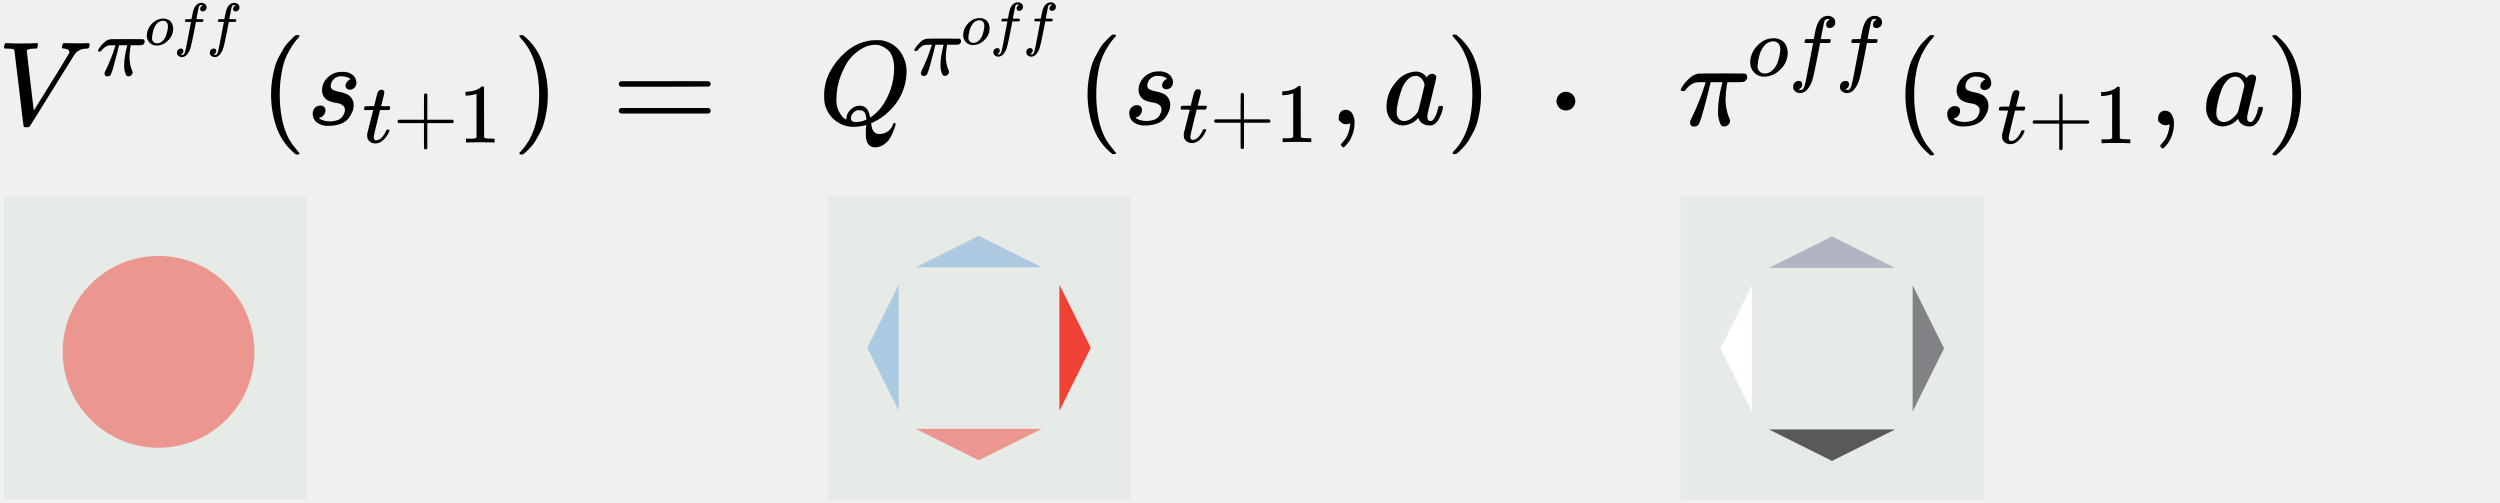
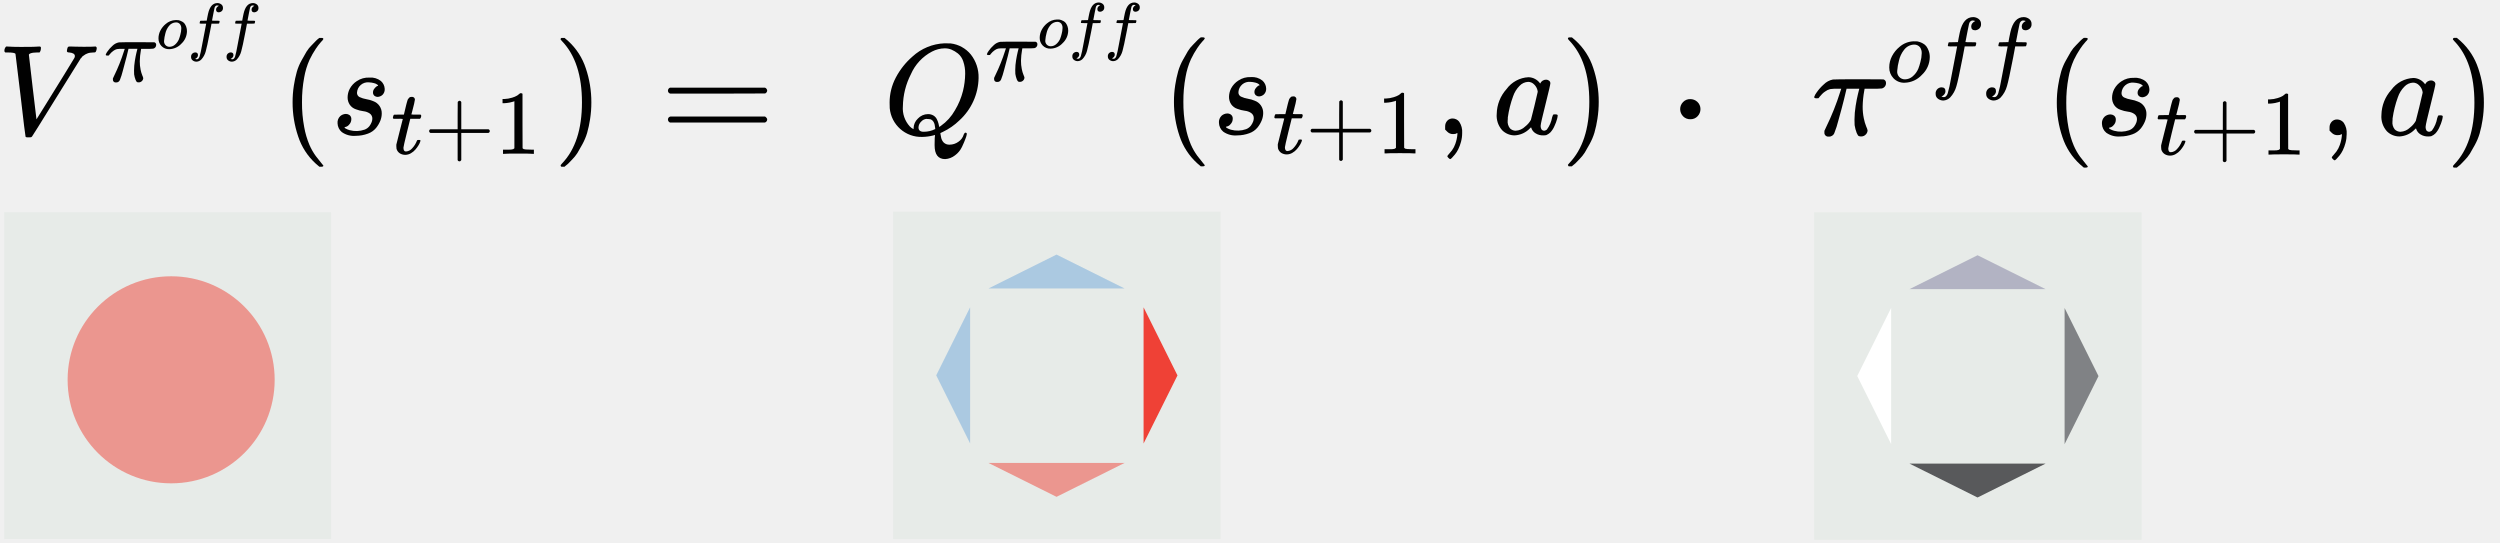
- <svg xmlns="http://www.w3.org/2000/svg" id="Layer_1" data-name="Layer 1" viewBox="0 0 610.479 122.646">
+ <svg xmlns="http://www.w3.org/2000/svg" id="Layer_1" data-name="Layer 1" viewBox="0 0 565.548 122.646">
  <defs>
    <style>
      .cls-1 {
        fill: #e7ebe8;
      }

      .cls-2 {
        fill: #70a8da;
      }

      .cls-2, .cls-3 {
        opacity: 0.5;
      }

      .cls-3, .cls-4 {
        fill: #ef4136;
      }

      .cls-5 {
        fill: #fff;
      }

      .cls-6 {
        fill: #58595b;
      }

      .cls-7 {
        fill: #808285;
      }

      .cls-8 {
        fill: #b2b3c3;
      }

      .cls-9 {
        fill: #010101;
      }
    </style>
  </defs>
  <rect class="cls-1" x="202.039" y="47.871" width="74.081" height="74.081" />
  <polygon class="cls-2" points="211.789 84.91 219.46 100.311 219.46 69.509 211.789 84.91" />
  <polygon class="cls-3" points="239.005 112.393 254.405 104.723 223.604 104.723 239.005 112.393" />
  <polygon class="cls-4" points="266.369 84.927 258.699 69.526 258.699 100.328 266.369 84.927" />
  <polygon class="cls-2" points="239.005 57.588 223.604 65.259 254.405 65.259 239.005 57.588" />
  <rect class="cls-1" x="0.962" y="47.996" width="73.945" height="73.945" />
  <circle class="cls-3" cx="38.716" cy="85.92" r="23.421" />
  <rect class="cls-1" x="410.392" y="48.023" width="74.081" height="74.081" />
  <polygon class="cls-5" points="420.142 85.062 427.813 100.463 427.813 69.661 420.142 85.062" />
  <polygon class="cls-6" points="447.358 112.545 462.759 104.875 431.957 104.875 447.358 112.545" />
  <polygon class="cls-7" points="474.722 85.079 467.052 69.678 467.052 100.48 474.722 85.079" />
  <polygon class="cls-8" points="447.358 57.74 431.957 65.411 462.759 65.411 447.358 57.74" />
  <path id="MJMAIN-22C5" class="cls-9" d="M380.084,24.697a2.249,2.249,0,0,1,.645-1.595,2.149,2.149,0,0,1,1.633-.683,2.325,2.325,0,0,1,1.595.607,2.191,2.191,0,0,1,.721,1.633,2.295,2.295,0,0,1-.645,1.633,2.149,2.149,0,0,1-1.633.683,2.213,2.213,0,0,1-1.633-.645A2.348,2.348,0,0,1,380.084,24.697Z" />
  <g>
    <path id="MJMATHI-51" class="cls-9" d="M211.427,32.666q0-.963.029-1.459a2.883,2.883,0,0,1,.058-.554v-.117l-.438.117a10.612,10.612,0,0,1-2.45.321,7.159,7.159,0,0,1-7.351-6.505q-.029-.233-.029-1.254a12.068,12.068,0,0,1,1.4-5.659,16.339,16.339,0,0,1,3.763-4.755,11.378,11.378,0,0,1,7.264-3.005q1.109,0,1.4.029a6.945,6.945,0,0,1,4.551,2.509,8.225,8.225,0,0,1,1.75,5.309,13.273,13.273,0,0,1-4.317,9.568,13.991,13.991,0,0,1-3.822,2.655l-.496.233v.146q0,.029.146.788a2.296,2.296,0,0,0,.613,1.225,1.816,1.816,0,0,0,1.342.467,3.399,3.399,0,0,0,1.955-.642,2.968,2.968,0,0,0,1.225-1.663q.175-.408.379-.408a.3.3,0,0,1,.321.263,4.363,4.363,0,0,1-.292,1.05q-.292.817-.817,1.925a5.064,5.064,0,0,1-1.575,1.896,3.981,3.981,0,0,1-2.217.846q-2.392,0-2.392-3.121Zm6.914-15.986a8.143,8.143,0,0,0-.438-2.8,3.835,3.835,0,0,0-1.196-1.779,6.577,6.577,0,0,0-1.459-.875,3.982,3.982,0,0,0-1.546-.292,6.364,6.364,0,0,0-2.859.729,10.503,10.503,0,0,0-4.784,5.134,16.427,16.427,0,0,0-1.809,7.235,6.025,6.025,0,0,0,1.575,4.58,2.74,2.74,0,0,0,.846.613v-.233a3.051,3.051,0,0,1,.963-2.159,3.171,3.171,0,0,1,2.275-1.021,2.359,2.359,0,0,1,1.254.321,2.017,2.017,0,0,1,.788.875,4.804,4.804,0,0,1,.35.933q.088.379.175.788l.379-.263a10.804,10.804,0,0,0,3.18-3.53,15.926,15.926,0,0,0,1.809-4.347A17.076,17.076,0,0,0,218.341,16.68Zm-9.393,13.127a5.79,5.79,0,0,0,2.625-.613l-.029-.292q-.117-1.604-1.079-1.925a3.571,3.571,0,0,0-.554-.058h-.175a.169.169,0,0,1-.117-.029,1.777,1.777,0,0,0-1.196.583,1.912,1.912,0,0,0-.642,1.342Q207.781,29.807,208.948,29.807Z" />
    <g>
      <path id="MJMATHI-3C0" class="cls-9" d="M225.585,18.54a.611.611,0,0,1-.701-.681v-.227l.268-.577a39.965,39.965,0,0,0,2.248-5.63l.165-.495h-.66a6.876,6.876,0,0,0-1.114.062,2.231,2.231,0,0,0-.804.392,2.693,2.693,0,0,0-.454.371,5.314,5.314,0,0,0-.392.433,2.54,2.54,0,0,0-.186.247,1.176,1.176,0,0,1-.309.021q-.392,0-.392-.206a2.49,2.49,0,0,1,.392-.722,7.014,7.014,0,0,1,1.134-1.279,2.804,2.804,0,0,1,1.464-.784q.144-.041,4.641-.041,3.3,0,3.382.021a.563.563,0,0,1,.412.577.861.861,0,0,1-.66.866,11.185,11.185,0,0,1-1.423.041h-1.32l-.062.351a15.48,15.48,0,0,0-.247,2.454,8.987,8.987,0,0,0,.186,1.918,7.452,7.452,0,0,0,.392,1.32,2.405,2.405,0,0,1,.206.577.956.956,0,0,1-.289.66.97.97,0,0,1-.742.309.95.95,0,0,1-.371-.062q-.144-.062-.33-.495a5.958,5.958,0,0,1-.33-1.237q-.021-.186-.021-.907a13.687,13.687,0,0,1,.186-2.166q.186-1.155.371-1.897l.206-.825h-2.021l-.021.082q0,.062-.392,1.629t-.887,3.321a15.368,15.368,0,0,1-.639,2.001A.867.867,0,0,1,225.585,18.54Z" />
      <g>
        <path id="MJMATHI-6F" class="cls-9" d="M237.638,11.006a2.308,2.308,0,0,1-1.765-.715,2.425,2.425,0,0,1-.671-1.721,3.851,3.851,0,0,1,.438-1.794,4.7,4.7,0,0,1,1.196-1.473,3.591,3.591,0,0,1,2.261-.89q.467,0,.583.015.19.044.379.102a2.995,2.995,0,0,1,.511.233,1.663,1.663,0,0,1,.525.438,2.844,2.844,0,0,1,.379.715,2.811,2.811,0,0,1,.175,1.021,3.892,3.892,0,0,1-1.254,2.815A3.833,3.833,0,0,1,237.638,11.006Zm-1.167-1.911a1.212,1.212,0,0,0,1.24,1.371,1.878,1.878,0,0,0,1.211-.467,3.254,3.254,0,0,0,.904-1.225A8.886,8.886,0,0,0,240.162,7.695a5.364,5.364,0,0,0,.204-1.342,1.561,1.561,0,0,0-.263-.977,1.135,1.135,0,0,0-.933-.438,2.062,2.062,0,0,0-1.619.846,4.161,4.161,0,0,0-.802,1.707A8.321,8.321,0,0,0,236.472,9.095Z" />
        <path id="MJMATHI-66" class="cls-9" d="M243.502,13.208a.224.224,0,0,1,.088.029.537.537,0,0,0,.16.044,1.266,1.266,0,0,0,.175.015.459.459,0,0,0,.35-.19,1.206,1.206,0,0,0,.233-.423,20.639,20.639,0,0,0,.496-2.232q.35-1.838.671-3.501t.321-1.677V5.23h-.686a3.936,3.936,0,0,1-.729-.029.171.171,0,0,1-.058-.146l.102-.408a.114.114,0,0,1,.117-.073q.088,0,.686-.015a6.315,6.315,0,0,0,.7-.015q0-.029.131-.729t.175-.846q.54-2.407,2.13-2.407a1.473,1.473,0,0,1,.89.321.956.956,0,0,1,.35.773.893.893,0,0,1-.306.758,1.098,1.098,0,0,1-.613.248q-.642,0-.642-.613a.756.756,0,0,1,.16-.481,1.136,1.136,0,0,1,.35-.306l.131-.073a1.25,1.25,0,0,0-.438-.088.495.495,0,0,0-.335.146.755.755,0,0,0-.219.408q-.102.423-.233,1.138t-.233,1.211q-.102.496-.102.525a4.163,4.163,0,0,0,.802.029q.656,0,.758.015a.24.24,0,0,1,.16.088.683.683,0,0,1-.029.248.927.927,0,0,1-.073.233.125.125,0,0,1-.131.073q-.102,0-.788.015h-.817l-.335,1.779q-.7,3.617-.977,4.522a4.303,4.303,0,0,1-1.021,1.838,1.644,1.644,0,0,1-1.065.467,1.4,1.4,0,0,1-.846-.277.917.917,0,0,1-.379-.788.954.954,0,0,1,.306-.788.974.974,0,0,1,.613-.248q.642,0,.642.613a.756.756,0,0,1-.16.481,1.136,1.136,0,0,1-.35.306Z" />
        <path id="MJMATHI-66-2" data-name="MJMATHI-66" class="cls-9" d="M251.539,13.208a.224.224,0,0,1,.088.029.537.537,0,0,0,.16.044,1.266,1.266,0,0,0,.175.015.459.459,0,0,0,.35-.19,1.206,1.206,0,0,0,.233-.423,20.636,20.636,0,0,0,.496-2.232q.35-1.838.671-3.501t.321-1.677V5.23h-.686a3.936,3.936,0,0,1-.729-.029.171.171,0,0,1-.058-.146l.102-.408a.114.114,0,0,1,.117-.073q.088,0,.686-.015a6.315,6.315,0,0,0,.7-.015q0-.029.131-.729t.175-.846Q255.01.562,256.6.562a1.473,1.473,0,0,1,.89.321.956.956,0,0,1,.35.773.893.893,0,0,1-.306.758,1.098,1.098,0,0,1-.613.248q-.642,0-.642-.613a.756.756,0,0,1,.16-.481,1.136,1.136,0,0,1,.35-.306l.131-.073a1.25,1.25,0,0,0-.438-.088.495.495,0,0,0-.335.146.755.755,0,0,0-.219.408q-.102.423-.233,1.138t-.233,1.211q-.102.496-.102.525a4.163,4.163,0,0,0,.802.029q.656,0,.758.015a.24.24,0,0,1,.16.088.682.682,0,0,1-.029.248.927.927,0,0,1-.073.233.125.125,0,0,1-.131.073q-.102,0-.788.015h-.817l-.335,1.779q-.7,3.617-.977,4.522a4.303,4.303,0,0,1-1.021,1.838,1.644,1.644,0,0,1-1.065.467,1.4,1.4,0,0,1-.846-.277.917.917,0,0,1-.379-.788.954.954,0,0,1,.306-.788.974.974,0,0,1,.613-.248q.642,0,.642.613a.756.756,0,0,1-.16.481,1.136,1.136,0,0,1-.35.306Z" />
      </g>
    </g>
    <path id="MJMAIN-28" class="cls-9" d="M265.571,23.039a23.994,23.994,0,0,1,.292-3.822,26.737,26.737,0,0,1,.671-3.121,12.215,12.215,0,0,1,1.079-2.567q.7-1.254,1.109-1.955a7.749,7.749,0,0,1,1.225-1.517q.817-.817.963-.992a5.257,5.257,0,0,1,.729-.613h.496q.408,0,.408.263a2.357,2.357,0,0,1-.496.613,13.246,13.246,0,0,0-1.196,1.546,20.183,20.183,0,0,0-1.429,2.509,16.596,16.596,0,0,0-1.225,4.026,29.443,29.443,0,0,0-.496,5.63,28.986,28.986,0,0,0,.496,5.601,18.946,18.946,0,0,0,1.196,4.055,13.211,13.211,0,0,0,1.429,2.509q.729.963,1.225,1.546a6.59,6.59,0,0,1,.496.613q0,.263-.438.263h-.467l-.817-.7a14.396,14.396,0,0,1-3.997-6.184A23.851,23.851,0,0,1,265.571,23.039Z" />
    <g>
      <path id="MJMATHI-73" class="cls-9" d="M278.027,21.902a4.323,4.323,0,0,1,.467-1.896,4.799,4.799,0,0,1,1.634-1.779,4.661,4.661,0,0,1,2.83-.788,3.686,3.686,0,0,1,2.625.788,2.499,2.499,0,0,1,.846,1.75,1.737,1.737,0,0,1-.496,1.371,1.767,1.767,0,0,1-1.109.467,1.165,1.165,0,0,1-.7-.233.944.944,0,0,1-.35-.758,1.324,1.324,0,0,1,.263-.817,2.621,2.621,0,0,1,.496-.525.706.706,0,0,1,.379-.175.026.026,0,0,0,.029-.029q0-.088-.204-.263a1.992,1.992,0,0,0-.729-.321,5.161,5.161,0,0,0-1.138-.175,2.467,2.467,0,0,0-2.713,2.305,1.055,1.055,0,0,0,.554,1.021,6.05,6.05,0,0,0,1.604.496,6.393,6.393,0,0,1,1.517.438,2.883,2.883,0,0,1,1.925,2.801,4.439,4.439,0,0,1-.321,1.634,6.526,6.526,0,0,1-.963,1.634,4.22,4.22,0,0,1-1.838,1.284,7.921,7.921,0,0,1-2.742.496,4.719,4.719,0,0,1-3.18-.846,2.699,2.699,0,0,1-.963-1.984,1.984,1.984,0,0,1,.613-1.634,2.014,2.014,0,0,1,1.284-.496,1.408,1.408,0,0,1,.817.263,1.086,1.086,0,0,1,.408.904,1.746,1.746,0,0,1-.525,1.284,1.437,1.437,0,0,1-.904.525.224.224,0,0,1-.088.029q-.029,0-.029.058a.63.63,0,0,0,.233.233,4.073,4.073,0,0,0,.904.379,5.738,5.738,0,0,0,3.413-.117,2.506,2.506,0,0,0,1.109-.817,3.873,3.873,0,0,0,.496-.904,2.2,2.2,0,0,0,.146-.729,1.374,1.374,0,0,0-.613-1.225,3.101,3.101,0,0,0-1.4-.496,7.219,7.219,0,0,1-1.721-.438,2.7,2.7,0,0,1-1.371-1.021A2.936,2.936,0,0,1,278.027,21.902Z" />
      <g>
        <path id="MJMATHI-74" class="cls-9" d="M288.423,26.768q-.144-.144-.144-.206a1.734,1.734,0,0,1,.062-.33.848.848,0,0,1,.103-.289.177.177,0,0,1,.186-.103q.144,0,1.052-.021h1.093l.392-1.65q.062-.227.144-.598a4.424,4.424,0,0,1,.144-.536,3.882,3.882,0,0,0,.124-.412.757.757,0,0,1,.165-.351,1.964,1.964,0,0,0,.206-.247.465.465,0,0,1,.289-.186,1.707,1.707,0,0,1,.371-.041.632.632,0,0,1,.516.227.691.691,0,0,1,.144.392,7.84,7.84,0,0,1-.186.969q-.186.825-.412,1.629l-.206.763a4.873,4.873,0,0,0,1.031.041h1.052q.144.144.144.227a.975.975,0,0,1-.268.722H292.218l-.742,2.991q-.804,3.3-.804,3.547,0,.866.557.866a1.971,1.971,0,0,0,1.402-.701,5.253,5.253,0,0,0,1.093-1.732q.041-.124.103-.144a1.816,1.816,0,0,1,.309-.041h.083q.309,0,.309.165a1.012,1.012,0,0,1-.062.247,3.881,3.881,0,0,1-.371.784,7.331,7.331,0,0,1-.701.969,3.814,3.814,0,0,1-1.052.866,2.525,2.525,0,0,1-1.258.351,2.385,2.385,0,0,1-1.176-.309,1.787,1.787,0,0,1-.804-1.072,2.593,2.593,0,0,1-.041-.557v-.371l.722-2.887q.722-2.908.742-2.929a5.068,5.068,0,0,0-1.052-.041Z" />
        <path id="MJMAIN-2B" class="cls-9" d="M296.487,29.82V29.552a.449.449,0,0,1,.289-.412H302.943V26.046l.021-3.094q.206-.268.392-.268a.451.451,0,0,1,.412.309v6.146h6.146a.43.43,0,0,1,0,.825H303.768v6.146q-.165.289-.371.289h-.083a.4.4,0,0,1-.371-.289V29.965h-6.167a.449.449,0,0,1-.289-.412Z" />
        <path id="MJMAIN-31" class="cls-9" d="M315.792,22.787l-.268.103a5.911,5.911,0,0,1-.825.206,9.507,9.507,0,0,1-1.196.144h-.392v-.949h.392a6.707,6.707,0,0,0,1.794-.309,4.87,4.87,0,0,0,1.155-.495,5.286,5.286,0,0,0,.577-.454q.041-.062.247-.062a.574.574,0,0,1,.351.124v6.167l.021,6.187a.817.817,0,0,0,.247.186,2.446,2.446,0,0,0,.495.083q.392.041,1.279.041h.536v.949h-.227q-.433-.062-3.279-.062-2.805,0-3.238.062H313.214v-.949h1.32a4.953,4.953,0,0,0,.516-.021,2.02,2.02,0,0,0,.33-.062,1.236,1.236,0,0,1,.165-.041q.021,0,.124-.103t.124-.083Z" />
      </g>
    </g>
    <path id="MJMAIN-2C" class="cls-9" d="M326.919,29.311v-.729a1.824,1.824,0,0,1,.467-1.254,1.594,1.594,0,0,1,1.254-.525,1.907,1.907,0,0,1,1.459.729,4.027,4.027,0,0,1,.671,2.567,7.505,7.505,0,0,1-.263,1.984,9.069,9.069,0,0,1-.613,1.663,6.326,6.326,0,0,1-.758,1.196q-.408.496-.7.788t-.379.263q-.117,0-.379-.263T327.415,35.35q0-.117.321-.467t.729-.875a5.598,5.598,0,0,0,.758-1.459,8.379,8.379,0,0,0,.467-2.13v-.35l-.029.029a1.132,1.132,0,0,1-.146.058.737.737,0,0,0-.175.088.477.477,0,0,1-.263.058,2.126,2.126,0,0,0-.35.029,1.737,1.737,0,0,1-1.284-.496Z" />
    <path id="MJMATHI-61" class="cls-9" d="M338.588,25.752a8.621,8.621,0,0,1,2.217-5.601,6.528,6.528,0,0,1,4.988-2.684,3.307,3.307,0,0,1,2.625,1.429,1.46,1.46,0,0,1,1.342-.875,1.044,1.044,0,0,1,.671.233.718.718,0,0,1,.292.583q0,.379-1.079,4.668t-1.109,4.843a1.561,1.561,0,0,0,.204.963.857.857,0,0,0,.613.263,1.268,1.268,0,0,0,.583-.263,6.615,6.615,0,0,0,1.196-2.8q.175-.583.292-.613a.853.853,0,0,1,.292-.029h.117q.554,0,.554.263a4.633,4.633,0,0,1-.146.788,9.152,9.152,0,0,1-.583,1.575,4.97,4.97,0,0,1-.933,1.459,2.884,2.884,0,0,1-.933.613,3.11,3.11,0,0,1-.7.058,2.982,2.982,0,0,1-1.663-.438,2.24,2.24,0,0,1-.875-.904l-.175-.438q-.029-.029-.117.029l-.117.117a5.115,5.115,0,0,1-3.501,1.634,3.981,3.981,0,0,1-2.83-1.167A4.916,4.916,0,0,1,338.588,25.752Zm9.277-4.988a2.641,2.641,0,0,0-.146-.642,2.774,2.774,0,0,0-.671-1.021,1.865,1.865,0,0,0-1.342-.583,2.799,2.799,0,0,0-1.955.904,6.104,6.104,0,0,0-1.459,2.363,23.289,23.289,0,0,0-1.196,4.784v.321a1.556,1.556,0,0,1-.029.35,2.45,2.45,0,0,0,.525,1.809,1.879,1.879,0,0,0,1.254.525,3.294,3.294,0,0,0,2.188-.963,4.905,4.905,0,0,0,1.284-1.488q.058-.117.788-3.121T347.865,20.764Z" />
    <path id="MJMAIN-29" class="cls-9" d="M354.837,8.483l.117-.029h.642l.817.7a14.396,14.396,0,0,1,3.997,6.184,23.851,23.851,0,0,1,1.254,7.701,24.353,24.353,0,0,1-.292,3.822,25.081,25.081,0,0,1-.671,3.121,13.139,13.139,0,0,1-1.079,2.567q-.7,1.284-1.109,1.955a8.873,8.873,0,0,1-1.196,1.488q-.788.817-.933.963t-.671.554l-.117.117h-.671a.171.171,0,0,1-.146-.088.687.687,0,0,1-.088-.263q.029-.029.321-.379,4.522-4.697,4.522-13.857T355.012,9.183q-.292-.35-.321-.379A.343.343,0,0,1,354.837,8.483Z" />
  </g>
  <g>
    <path id="MJMATHI-3C0-2" data-name="MJMATHI-3C0" class="cls-9" d="M413.711,30.898a.869.869,0,0,1-.998-.968v-.323l.381-.822a56.852,56.852,0,0,0,3.198-8.01l.235-.704h-.939a9.781,9.781,0,0,0-1.584.088,3.174,3.174,0,0,0-1.144.557,3.832,3.832,0,0,0-.645.528,7.562,7.562,0,0,0-.557.616,3.615,3.615,0,0,0-.264.352,1.673,1.673,0,0,1-.44.029q-.557,0-.557-.293a3.542,3.542,0,0,1,.557-1.027,9.977,9.977,0,0,1,1.614-1.819,3.989,3.989,0,0,1,2.083-1.115q.205-.059,6.601-.059,4.694,0,4.812.029a.801.801,0,0,1,.587.821,1.225,1.225,0,0,1-.939,1.232,15.912,15.912,0,0,1-2.024.059h-1.878l-.088.499a22.021,22.021,0,0,0-.352,3.491,12.783,12.783,0,0,0,.264,2.729,10.601,10.601,0,0,0,.557,1.878,3.421,3.421,0,0,1,.293.822,1.36,1.36,0,0,1-.411.939,1.38,1.38,0,0,1-1.056.44,1.352,1.352,0,0,1-.528-.088q-.205-.088-.469-.704a8.475,8.475,0,0,1-.469-1.76q-.029-.264-.029-1.291a19.472,19.472,0,0,1,.264-3.081q.264-1.643.528-2.699l.293-1.174H417.73l-.029.117q0,.088-.557,2.318T415.882,27.231a21.863,21.863,0,0,1-.91,2.846A1.234,1.234,0,0,1,413.711,30.898Z" />
    <g>
      <path id="MJMATHI-6F-2" data-name="MJMATHI-6F" class="cls-9" d="M430.848,18.716a3.282,3.282,0,0,1-2.51-1.016,3.449,3.449,0,0,1-.954-2.448,5.477,5.477,0,0,1,.622-2.551,6.684,6.684,0,0,1,1.701-2.095,5.107,5.107,0,0,1,3.215-1.265q.664,0,.83.021.27.062.539.145a4.259,4.259,0,0,1,.726.332,2.364,2.364,0,0,1,.747.622,4.044,4.044,0,0,1,.539,1.016,3.997,3.997,0,0,1,.249,1.452,5.535,5.535,0,0,1-1.784,4.003A5.451,5.451,0,0,1,430.848,18.716Zm-1.659-2.717a1.724,1.724,0,0,0,1.763,1.95,2.671,2.671,0,0,0,1.722-.664,4.627,4.627,0,0,0,1.286-1.742,12.638,12.638,0,0,0,.477-1.535,7.629,7.629,0,0,0,.29-1.908,2.219,2.219,0,0,0-.373-1.39,1.614,1.614,0,0,0-1.328-.622,2.932,2.932,0,0,0-2.302,1.203,5.918,5.918,0,0,0-1.141,2.427A11.834,11.834,0,0,0,429.189,15.999Z" />
      <path id="MJMATHI-66-3" data-name="MJMATHI-66" class="cls-9" d="M439.187,21.848a.318.318,0,0,1,.124.041.763.763,0,0,0,.228.062,1.799,1.799,0,0,0,.249.021.652.652,0,0,0,.498-.27,1.715,1.715,0,0,0,.332-.602,29.351,29.351,0,0,0,.705-3.174q.498-2.614.954-4.978t.456-2.385V10.502h-.975a5.599,5.599,0,0,1-1.037-.041.243.243,0,0,1-.083-.207l.145-.581a.161.161,0,0,1,.166-.104q.124,0,.975-.021a8.981,8.981,0,0,0,.996-.021q0-.041.187-1.037t.249-1.203q.767-3.423,3.028-3.423a2.094,2.094,0,0,1,1.265.456A1.36,1.36,0,0,1,448.147,5.42a1.27,1.27,0,0,1-.436,1.079,1.562,1.562,0,0,1-.871.353q-.913,0-.913-.871a1.075,1.075,0,0,1,.228-.685,1.615,1.615,0,0,1,.498-.436l.187-.104a1.777,1.777,0,0,0-.622-.124.704.704,0,0,0-.477.207,1.074,1.074,0,0,0-.311.581q-.145.602-.332,1.618t-.332,1.722q-.145.705-.145.747a5.923,5.923,0,0,0,1.141.041q.933,0,1.079.021a.342.342,0,0,1,.228.124.971.971,0,0,1-.041.353,1.319,1.319,0,0,1-.104.332.178.178,0,0,1-.187.104q-.145,0-1.12.021h-1.162l-.477,2.531q-.996,5.144-1.39,6.43a6.119,6.119,0,0,1-1.452,2.614,2.338,2.338,0,0,1-1.514.664,1.991,1.991,0,0,1-1.203-.394,1.305,1.305,0,0,1-.539-1.12,1.357,1.357,0,0,1,.436-1.12,1.386,1.386,0,0,1,.871-.353q.913,0,.913.871a1.075,1.075,0,0,1-.228.685,1.615,1.615,0,0,1-.498.436Z" />
      <path id="MJMATHI-66-4" data-name="MJMATHI-66" class="cls-9" d="M450.616,21.848a.318.318,0,0,1,.124.041.763.763,0,0,0,.228.062,1.799,1.799,0,0,0,.249.021.652.652,0,0,0,.498-.27,1.715,1.715,0,0,0,.332-.602,29.351,29.351,0,0,0,.705-3.174q.498-2.614.954-4.978t.456-2.385V10.502H453.188a5.599,5.599,0,0,1-1.037-.041.243.243,0,0,1-.083-.207l.145-.581a.161.161,0,0,1,.166-.104q.124,0,.975-.021a8.981,8.981,0,0,0,.996-.021q0-.041.187-1.037t.249-1.203q.767-3.423,3.028-3.423a2.094,2.094,0,0,1,1.265.456A1.36,1.36,0,0,1,459.577,5.42a1.27,1.27,0,0,1-.436,1.079,1.562,1.562,0,0,1-.871.353q-.913,0-.913-.871a1.075,1.075,0,0,1,.228-.685,1.615,1.615,0,0,1,.498-.436l.187-.104a1.778,1.778,0,0,0-.622-.124.704.704,0,0,0-.477.207,1.074,1.074,0,0,0-.311.581q-.145.602-.332,1.618t-.332,1.722q-.145.705-.145.747a5.923,5.923,0,0,0,1.141.041q.933,0,1.079.021a.342.342,0,0,1,.228.124.971.971,0,0,1-.041.353,1.319,1.319,0,0,1-.104.332.178.178,0,0,1-.187.104q-.145,0-1.12.021h-1.162l-.477,2.531q-.996,5.144-1.39,6.43a6.119,6.119,0,0,1-1.452,2.614,2.338,2.338,0,0,1-1.514.664,1.991,1.991,0,0,1-1.203-.394,1.305,1.305,0,0,1-.539-1.12,1.357,1.357,0,0,1,.436-1.12,1.386,1.386,0,0,1,.871-.353q.913,0,.913.871a1.075,1.075,0,0,1-.228.685,1.615,1.615,0,0,1-.498.436Z" />
    </g>
    <path id="MJMAIN-28-2" data-name="MJMAIN-28" class="cls-9" d="M465.289,23.241a24.132,24.132,0,0,1,.293-3.843,26.889,26.889,0,0,1,.675-3.139,12.285,12.285,0,0,1,1.086-2.582q.704-1.262,1.115-1.966a7.792,7.792,0,0,1,1.232-1.526q.821-.821.968-.998a5.287,5.287,0,0,1,.733-.616h.499q.411,0,.411.264a2.371,2.371,0,0,1-.499.616,13.321,13.321,0,0,0-1.203,1.555,20.3,20.3,0,0,0-1.438,2.523,16.691,16.691,0,0,0-1.232,4.049,29.611,29.611,0,0,0-.499,5.662,29.151,29.151,0,0,0,.499,5.633,19.055,19.055,0,0,0,1.203,4.078,13.288,13.288,0,0,0,1.438,2.523q.733.968,1.232,1.555a6.628,6.628,0,0,1,.499.616q0,.264-.44.264h-.469l-.822-.704a14.479,14.479,0,0,1-4.019-6.22A23.988,23.988,0,0,1,465.289,23.241Z" />
    <g>
      <path id="MJMATHI-73-2" data-name="MJMATHI-73" class="cls-9" d="M477.788,22.097a4.348,4.348,0,0,1,.469-1.907,4.827,4.827,0,0,1,1.643-1.79,4.688,4.688,0,0,1,2.846-.792,3.707,3.707,0,0,1,2.641.792,2.514,2.514,0,0,1,.851,1.76,1.747,1.747,0,0,1-.499,1.379,1.778,1.778,0,0,1-1.115.469,1.172,1.172,0,0,1-.704-.235.949.949,0,0,1-.352-.763,1.331,1.331,0,0,1,.264-.821,2.636,2.636,0,0,1,.499-.528.71.71,0,0,1,.381-.176.026.026,0,0,0,.029-.029q0-.088-.205-.264a2.004,2.004,0,0,0-.733-.323,5.191,5.191,0,0,0-1.144-.176,2.482,2.482,0,0,0-2.729,2.318,1.061,1.061,0,0,0,.557,1.027,6.084,6.084,0,0,0,1.614.499,6.429,6.429,0,0,1,1.526.44,2.9,2.9,0,0,1,1.936,2.817,4.465,4.465,0,0,1-.323,1.643,6.563,6.563,0,0,1-.968,1.643,4.244,4.244,0,0,1-1.848,1.291,7.967,7.967,0,0,1-2.758.499,4.746,4.746,0,0,1-3.198-.851,2.714,2.714,0,0,1-.968-1.995,1.995,1.995,0,0,1,.616-1.643,2.026,2.026,0,0,1,1.291-.499,1.416,1.416,0,0,1,.822.264,1.092,1.092,0,0,1,.411.91,1.756,1.756,0,0,1-.528,1.291,1.445,1.445,0,0,1-.91.528.225.225,0,0,1-.088.029q-.029,0-.029.059a.634.634,0,0,0,.235.235,4.096,4.096,0,0,0,.91.381,5.771,5.771,0,0,0,3.433-.117,2.521,2.521,0,0,0,1.115-.822,3.895,3.895,0,0,0,.499-.91,2.213,2.213,0,0,0,.147-.733,1.382,1.382,0,0,0-.616-1.232,3.119,3.119,0,0,0-1.408-.499,7.261,7.261,0,0,1-1.731-.44,2.715,2.715,0,0,1-1.379-1.027A2.953,2.953,0,0,1,477.788,22.097Z" />
      <g>
        <path id="MJMATHI-74-2" data-name="MJMATHI-74" class="cls-9" d="M488.243,26.991q-.145-.145-.145-.207a1.745,1.745,0,0,1,.062-.332.852.852,0,0,1,.104-.29.178.178,0,0,1,.187-.104q.145,0,1.058-.021h1.099l.394-1.659q.062-.228.145-.602a4.449,4.449,0,0,1,.145-.539,3.905,3.905,0,0,0,.124-.415.761.761,0,0,1,.166-.353,1.975,1.975,0,0,0,.207-.249.467.467,0,0,1,.29-.187,1.716,1.716,0,0,1,.373-.041.636.636,0,0,1,.519.228.695.695,0,0,1,.145.394,7.883,7.883,0,0,1-.187.975q-.187.83-.415,1.639l-.207.767a4.9,4.9,0,0,0,1.037.041h1.058q.145.145.145.228a.981.981,0,0,1-.27.726h-2.219l-.747,3.008q-.809,3.319-.809,3.568,0,.871.56.871A1.982,1.982,0,0,0,492.475,33.732a5.283,5.283,0,0,0,1.099-1.742q.041-.124.104-.145a1.828,1.828,0,0,1,.311-.041h.083q.311,0,.311.166a1.019,1.019,0,0,1-.062.249,3.903,3.903,0,0,1-.373.788,7.373,7.373,0,0,1-.705.975,3.835,3.835,0,0,1-1.058.871,2.54,2.54,0,0,1-1.265.353,2.399,2.399,0,0,1-1.182-.311,1.797,1.797,0,0,1-.809-1.079,2.608,2.608,0,0,1-.041-.56v-.373l.726-2.904q.726-2.925.747-2.945a5.098,5.098,0,0,0-1.058-.041Z" />
        <path id="MJMAIN-2B-2" data-name="MJMAIN-2B" class="cls-9" d="M496.354,30.061v-.27a.452.452,0,0,1,.29-.415h6.202V26.265l.021-3.111q.207-.27.394-.27a.454.454,0,0,1,.415.311V29.376h6.181a.432.432,0,0,1,0,.83h-6.181V36.387q-.166.29-.373.29h-.083a.402.402,0,0,1-.373-.29V30.206h-6.202a.452.452,0,0,1-.29-.415Z" />
        <path id="MJMAIN-31-2" data-name="MJMAIN-31" class="cls-9" d="M515.769,22.987l-.27.104a5.946,5.946,0,0,1-.83.207,9.563,9.563,0,0,1-1.203.145h-.394v-.954h.394a6.746,6.746,0,0,0,1.805-.311,4.899,4.899,0,0,0,1.162-.498,5.318,5.318,0,0,0,.581-.456q.041-.062.249-.062a.578.578,0,0,1,.353.124v6.202l.021,6.223a.821.821,0,0,0,.249.187,2.459,2.459,0,0,0,.498.083q.394.041,1.286.041h.539v.954H519.98q-.436-.062-3.298-.062-2.821,0-3.257.062h-.249v-.954h1.328a4.981,4.981,0,0,0,.519-.021,2.031,2.031,0,0,0,.332-.062,1.243,1.243,0,0,1,.166-.041q.021,0,.124-.104t.124-.083Z" />
      </g>
    </g>
    <path id="MJMAIN-2C-2" data-name="MJMAIN-2C" class="cls-9" d="M526.989,29.549v-.733a1.835,1.835,0,0,1,.469-1.262,1.604,1.604,0,0,1,1.262-.528,1.918,1.918,0,0,1,1.467.733,4.05,4.05,0,0,1,.675,2.582,7.548,7.548,0,0,1-.264,1.995,9.122,9.122,0,0,1-.616,1.672,6.363,6.363,0,0,1-.763,1.203q-.411.499-.704.792t-.381.264q-.117,0-.381-.264t-.264-.381q0-.117.323-.469t.733-.88a5.631,5.631,0,0,0,.763-1.467,8.427,8.427,0,0,0,.469-2.142v-.352l-.029.029a1.136,1.136,0,0,1-.147.059.741.741,0,0,0-.176.088.48.48,0,0,1-.264.059,2.138,2.138,0,0,0-.352.029,1.747,1.747,0,0,1-1.291-.499Z" />
    <path id="MJMATHI-61-2" data-name="MJMATHI-61" class="cls-9" d="M538.725,25.969a8.67,8.67,0,0,1,2.23-5.633,6.565,6.565,0,0,1,5.017-2.699,3.326,3.326,0,0,1,2.641,1.438,1.468,1.468,0,0,1,1.35-.88,1.05,1.05,0,0,1,.675.235.723.723,0,0,1,.293.587q0,.381-1.086,4.694t-1.115,4.87a1.57,1.57,0,0,0,.205.968.862.862,0,0,0,.616.264,1.275,1.275,0,0,0,.587-.264,6.653,6.653,0,0,0,1.203-2.817q.176-.587.293-.616a.858.858,0,0,1,.293-.029h.117q.557,0,.557.264a4.66,4.66,0,0,1-.147.792,9.205,9.205,0,0,1-.587,1.584,4.999,4.999,0,0,1-.939,1.467,2.901,2.901,0,0,1-.939.616,3.128,3.128,0,0,1-.704.059,2.999,2.999,0,0,1-1.672-.44,2.252,2.252,0,0,1-.88-.91l-.176-.44q-.029-.029-.117.029l-.117.117a5.144,5.144,0,0,1-3.521,1.643,4.004,4.004,0,0,1-2.846-1.174A4.944,4.944,0,0,1,538.725,25.969Zm9.33-5.017a2.656,2.656,0,0,0-.147-.645,2.789,2.789,0,0,0-.675-1.027,1.875,1.875,0,0,0-1.35-.587,2.816,2.816,0,0,0-1.966.91,6.139,6.139,0,0,0-1.467,2.376,23.423,23.423,0,0,0-1.203,4.812v.323a1.564,1.564,0,0,1-.029.352,2.464,2.464,0,0,0,.528,1.819,1.89,1.89,0,0,0,1.262.528,3.313,3.313,0,0,0,2.2-.968,4.933,4.933,0,0,0,1.291-1.496q.059-.117.792-3.139T548.055,20.952Z" />
    <path id="MJMAIN-29-2" data-name="MJMAIN-29" class="cls-9" d="M555.038,8.601l.117-.029h.645l.821.704a14.479,14.479,0,0,1,4.019,6.22,23.988,23.988,0,0,1,1.262,7.746,24.494,24.494,0,0,1-.293,3.843,25.227,25.227,0,0,1-.675,3.139,13.215,13.215,0,0,1-1.086,2.582q-.704,1.291-1.115,1.966a8.925,8.925,0,0,1-1.203,1.496q-.792.822-.939.968t-.675.557l-.117.117h-.675a.172.172,0,0,1-.147-.088.691.691,0,0,1-.088-.264q.029-.029.323-.381,4.548-4.724,4.548-13.936T555.214,9.305q-.293-.352-.323-.381A.345.345,0,0,1,555.038,8.601Z" />
  </g>
  <g>
    <path id="MJMATHI-56" class="cls-9" d="M.995,11.548a1.378,1.378,0,0,1,.379-1.02H1.694q1.224.087,3.06.087,3.439,0,4.051-.087h.291q.175.175.175.262t-.058.525a1.605,1.605,0,0,1-.262.554h-.612q-.641.058-.874.058-.845.146-.933.437,0,.058.845,7.315t.874,7.315L10.379,23.584q2.128-3.41,4.255-6.878t2.186-3.585a.867.867,0,0,0,.117-.437q0-.699-1.282-.816-.525,0-.525-.321,0-.029.058-.379a1.568,1.568,0,0,1,.175-.525.463.463,0,0,1,.379-.117h.35q.291,0,.991.029t1.865.029q2.011,0,2.536-.058h.204q.204.204.204.321a1.783,1.783,0,0,1-.262.933.834.834,0,0,1-.495.087q-.379.029-.699.058a2.167,2.167,0,0,0-.612.146q-.291.117-.466.204a1.825,1.825,0,0,0-.35.233,1.63,1.63,0,0,1-.291.204.633.633,0,0,0-.233.262q-.117.204-.204.204l-5.625,9.035q-5.246,8.481-5.421,8.685-.087.058-.204.146l-.525.029h-.204q-.525,0-.525-.204-.087-.175-1.137-9.326Q3.53,12.276,3.501,12.189q-.146-.321-1.807-.321H1.199A.404.404,0,0,1,.995,11.548Z" />
    <g>
      <path id="MJMATHI-3C0-3" data-name="MJMATHI-3C0" class="cls-9" d="M26.243,18.652a.61.61,0,0,1-.701-.68v-.227l.268-.577a39.925,39.925,0,0,0,2.246-5.625l.165-.495h-.659A6.869,6.869,0,0,0,26.449,11.111a2.229,2.229,0,0,0-.804.391,2.692,2.692,0,0,0-.453.371,5.31,5.31,0,0,0-.391.433,2.536,2.536,0,0,0-.185.247,1.175,1.175,0,0,1-.309.021q-.391,0-.391-.206a2.488,2.488,0,0,1,.391-.721,7.007,7.007,0,0,1,1.133-1.278,2.801,2.801,0,0,1,1.463-.783q.144-.041,4.636-.041,3.297,0,3.379.021a.563.563,0,0,1,.412.577.861.861,0,0,1-.659.865,11.173,11.173,0,0,1-1.422.041H31.93l-.062.35a15.466,15.466,0,0,0-.247,2.452,8.978,8.978,0,0,0,.185,1.916,7.444,7.444,0,0,0,.392,1.319,2.403,2.403,0,0,1,.206.577.955.955,0,0,1-.288.659.969.969,0,0,1-.742.309.95.95,0,0,1-.371-.062q-.144-.062-.33-.495a5.952,5.952,0,0,1-.33-1.236q-.021-.185-.021-.907a13.674,13.674,0,0,1,.185-2.164q.185-1.154.371-1.896l.206-.824H29.066l-.021.082q0,.062-.391,1.628t-.886,3.317a15.355,15.355,0,0,1-.639,1.999A.866.866,0,0,1,26.243,18.652Z" />
      <g>
        <path id="MJMATHI-6F-3" data-name="MJMATHI-6F" class="cls-9" d="M38.285,11.125a2.306,2.306,0,0,1-1.763-.714A2.423,2.423,0,0,1,35.851,8.692a3.847,3.847,0,0,1,.437-1.792,4.696,4.696,0,0,1,1.195-1.472,3.588,3.588,0,0,1,2.259-.889q.466,0,.583.015.189.044.379.102a2.992,2.992,0,0,1,.51.233,1.661,1.661,0,0,1,.525.437,2.841,2.841,0,0,1,.379.714,2.808,2.808,0,0,1,.175,1.02,3.888,3.888,0,0,1-1.253,2.812A3.83,3.83,0,0,1,38.285,11.125ZM37.119,9.216A1.211,1.211,0,0,0,38.357,10.586a1.876,1.876,0,0,0,1.209-.466,3.251,3.251,0,0,0,.903-1.224,8.878,8.878,0,0,0,.335-1.078,5.36,5.36,0,0,0,.204-1.341,1.559,1.559,0,0,0-.262-.976,1.134,1.134,0,0,0-.933-.437,2.06,2.06,0,0,0-1.617.845,4.158,4.158,0,0,0-.801,1.705A8.314,8.314,0,0,0,37.119,9.216Z" />
        <path id="MJMATHI-66-5" data-name="MJMATHI-66" class="cls-9" d="M44.143,13.326a.224.224,0,0,1,.087.029.536.536,0,0,0,.16.044,1.263,1.263,0,0,0,.175.015.458.458,0,0,0,.35-.189,1.205,1.205,0,0,0,.233-.423,20.617,20.617,0,0,0,.495-2.23q.35-1.836.67-3.497t.321-1.676V5.355h-.685a3.933,3.933,0,0,1-.729-.029.17.17,0,0,1-.058-.146l.102-.408a.113.113,0,0,1,.117-.073q.087,0,.685-.015a6.305,6.305,0,0,0,.699-.015q0-.029.131-.729t.175-.845Q47.611.692,49.199.692a1.471,1.471,0,0,1,.889.321.955.955,0,0,1,.35.772.892.892,0,0,1-.306.758,1.097,1.097,0,0,1-.612.248q-.641,0-.641-.612a.755.755,0,0,1,.16-.481,1.135,1.135,0,0,1,.35-.306l.131-.073a1.249,1.249,0,0,0-.437-.087.495.495,0,0,0-.335.146.755.755,0,0,0-.219.408q-.102.423-.233,1.137t-.233,1.209q-.102.495-.102.525a4.16,4.16,0,0,0,.801.029q.656,0,.758.015a.24.24,0,0,1,.16.087.682.682,0,0,1-.029.248.927.927,0,0,1-.073.233.125.125,0,0,1-.131.073q-.102,0-.787.015h-.816l-.335,1.778q-.699,3.614-.976,4.517a4.299,4.299,0,0,1-1.02,1.836,1.643,1.643,0,0,1-1.064.466,1.399,1.399,0,0,1-.845-.277.917.917,0,0,1-.379-.787.953.953,0,0,1,.306-.787.974.974,0,0,1,.612-.248q.641,0,.641.612a.755.755,0,0,1-.16.481,1.135,1.135,0,0,1-.35.306Z" />
        <path id="MJMATHI-66-6" data-name="MJMATHI-66" class="cls-9" d="M52.172,13.326a.224.224,0,0,1,.087.029.536.536,0,0,0,.16.044,1.263,1.263,0,0,0,.175.015.458.458,0,0,0,.35-.189,1.205,1.205,0,0,0,.233-.423,20.617,20.617,0,0,0,.495-2.23q.35-1.836.67-3.497t.321-1.676V5.355h-.685a3.933,3.933,0,0,1-.729-.029.17.17,0,0,1-.058-.146l.102-.408a.113.113,0,0,1,.117-.073q.087,0,.685-.015a6.305,6.305,0,0,0,.699-.015q0-.029.131-.729t.175-.845Q55.64.692,57.228.692a1.471,1.471,0,0,1,.889.321.955.955,0,0,1,.35.772.892.892,0,0,1-.306.758,1.097,1.097,0,0,1-.612.248q-.641,0-.641-.612A.755.755,0,0,1,57.068,1.697a1.135,1.135,0,0,1,.35-.306l.131-.073a1.249,1.249,0,0,0-.437-.087.495.495,0,0,0-.335.146.755.755,0,0,0-.219.408q-.102.423-.233,1.137t-.233,1.209q-.102.495-.102.525a4.16,4.16,0,0,0,.801.029q.656,0,.758.015a.24.24,0,0,1,.16.087.682.682,0,0,1-.029.248.927.927,0,0,1-.073.233A.125.125,0,0,1,57.476,5.34q-.102,0-.787.015h-.816L55.538,7.132q-.699,3.614-.976,4.517a4.299,4.299,0,0,1-1.02,1.836,1.643,1.643,0,0,1-1.064.466,1.399,1.399,0,0,1-.845-.277.917.917,0,0,1-.379-.787.953.953,0,0,1,.306-.787.973.973,0,0,1,.612-.248q.641,0,.641.612a.755.755,0,0,1-.16.481,1.135,1.135,0,0,1-.35.306Z" />
      </g>
    </g>
    <path id="MJMAIN-28-3" data-name="MJMAIN-28" class="cls-9" d="M66.19,23.147a23.971,23.971,0,0,1,.291-3.818,26.71,26.71,0,0,1,.67-3.118,12.204,12.204,0,0,1,1.078-2.565q.699-1.253,1.107-1.953a7.74,7.74,0,0,1,1.224-1.516q.816-.816.962-.991a5.253,5.253,0,0,1,.729-.612h.495q.408,0,.408.262a2.355,2.355,0,0,1-.495.612A13.23,13.23,0,0,0,71.465,10.994a20.163,20.163,0,0,0-1.428,2.506,16.58,16.58,0,0,0-1.224,4.022,29.415,29.415,0,0,0-.495,5.625,28.958,28.958,0,0,0,.495,5.596,18.927,18.927,0,0,0,1.195,4.051,13.199,13.199,0,0,0,1.428,2.506q.729.962,1.224,1.545a6.583,6.583,0,0,1,.495.612q0,.262-.437.262h-.466l-.816-.699a14.382,14.382,0,0,1-3.993-6.179A23.828,23.828,0,0,1,66.19,23.147Z" />
    <g>
      <path id="MJMATHI-73-3" data-name="MJMATHI-73" class="cls-9" d="M78.635,22.01a4.319,4.319,0,0,1,.466-1.894,4.795,4.795,0,0,1,1.632-1.778,4.657,4.657,0,0,1,2.827-.787,3.682,3.682,0,0,1,2.623.787,2.497,2.497,0,0,1,.845,1.749,1.736,1.736,0,0,1-.495,1.37,1.766,1.766,0,0,1-1.107.466,1.164,1.164,0,0,1-.699-.233.943.943,0,0,1-.35-.758,1.323,1.323,0,0,1,.262-.816,2.618,2.618,0,0,1,.495-.525.705.705,0,0,1,.379-.175.026.026,0,0,0,.029-.029q0-.087-.204-.262a1.991,1.991,0,0,0-.729-.321,5.157,5.157,0,0,0-1.137-.175,2.465,2.465,0,0,0-2.71,2.302,1.054,1.054,0,0,0,.554,1.02,6.044,6.044,0,0,0,1.603.495,6.386,6.386,0,0,1,1.516.437,2.88,2.88,0,0,1,1.924,2.798,4.435,4.435,0,0,1-.321,1.632,6.519,6.519,0,0,1-.962,1.632,4.216,4.216,0,0,1-1.836,1.282A7.914,7.914,0,0,1,80.5,30.725a4.714,4.714,0,0,1-3.177-.845,2.696,2.696,0,0,1-.962-1.982,1.982,1.982,0,0,1,.612-1.632,2.012,2.012,0,0,1,1.282-.495,1.406,1.406,0,0,1,.816.262,1.085,1.085,0,0,1,.408.903,1.744,1.744,0,0,1-.525,1.282,1.435,1.435,0,0,1-.903.525.224.224,0,0,1-.087.029q-.029,0-.029.058a.63.63,0,0,0,.233.233,4.069,4.069,0,0,0,.903.379,5.732,5.732,0,0,0,3.41-.117,2.504,2.504,0,0,0,1.107-.816,3.869,3.869,0,0,0,.495-.903,2.198,2.198,0,0,0,.146-.729,1.373,1.373,0,0,0-.612-1.224,3.098,3.098,0,0,0-1.399-.495A7.213,7.213,0,0,1,80.5,24.721a2.697,2.697,0,0,1-1.37-1.02A2.934,2.934,0,0,1,78.635,22.01Z" />
      <g>
        <path id="MJMATHI-74-3" data-name="MJMATHI-74" class="cls-9" d="M89.021,26.872q-.144-.144-.144-.206a1.733,1.733,0,0,1,.062-.33.847.847,0,0,1,.103-.288.177.177,0,0,1,.185-.103q.144,0,1.051-.021h1.092l.392-1.648q.062-.227.144-.598a4.42,4.42,0,0,1,.144-.536,3.879,3.879,0,0,0,.124-.412A.756.756,0,0,1,92.339,22.38a1.961,1.961,0,0,0,.206-.247.464.464,0,0,1,.288-.185,1.705,1.705,0,0,1,.371-.041.632.632,0,0,1,.515.227.69.69,0,0,1,.144.392,7.831,7.831,0,0,1-.185.968q-.185.824-.412,1.628l-.206.762a4.868,4.868,0,0,0,1.03.041h1.051q.144.144.144.227a.975.975,0,0,1-.268.721H92.813l-.742,2.988q-.804,3.297-.804,3.544,0,.865.556.865a1.969,1.969,0,0,0,1.401-.701,5.248,5.248,0,0,0,1.092-1.731q.041-.124.103-.144a1.815,1.815,0,0,1,.309-.041h.082q.309,0,.309.165a1.012,1.012,0,0,1-.062.247,3.876,3.876,0,0,1-.371.783,7.325,7.325,0,0,1-.701.968,3.81,3.81,0,0,1-1.051.865,2.523,2.523,0,0,1-1.257.35,2.383,2.383,0,0,1-1.174-.309,1.785,1.785,0,0,1-.804-1.071,2.591,2.591,0,0,1-.041-.556v-.371l.721-2.885q.721-2.905.742-2.926a5.064,5.064,0,0,0-1.051-.041Z" />
        <path id="MJMAIN-2B-3" data-name="MJMAIN-2B" class="cls-9" d="M97.078,29.921v-.268a.449.449,0,0,1,.288-.412h6.161V26.151l.021-3.091q.206-.268.391-.268a.451.451,0,0,1,.412.309v6.14h6.14a.429.429,0,0,1,0,.824h-6.14v6.14q-.165.288-.371.288H103.898a.399.399,0,0,1-.371-.288V30.066H97.366a.449.449,0,0,1-.288-.412Z" />
        <path id="MJMAIN-31-3" data-name="MJMAIN-31" class="cls-9" d="M116.364,22.895l-.268.103a5.905,5.905,0,0,1-.824.206,9.5,9.5,0,0,1-1.195.144h-.392v-.948h.392a6.701,6.701,0,0,0,1.793-.309,4.865,4.865,0,0,0,1.154-.495,5.283,5.283,0,0,0,.577-.453q.041-.062.247-.062a.574.574,0,0,1,.35.124V27.366l.021,6.181a.816.816,0,0,0,.247.185,2.444,2.444,0,0,0,.495.082q.392.041,1.278.041h.536v.948h-.227q-.433-.062-3.276-.062-2.802,0-3.235.062h-.247V33.857h1.319a4.951,4.951,0,0,0,.515-.021,2.018,2.018,0,0,0,.33-.062,1.235,1.235,0,0,1,.165-.041q.021,0,.124-.103t.124-.082Z" />
      </g>
    </g>
    <path id="MJMAIN-29-3" data-name="MJMAIN-29" class="cls-9" d="M126.956,8.604l.117-.029h.641l.816.699a14.382,14.382,0,0,1,3.993,6.179,23.828,23.828,0,0,1,1.253,7.694,24.331,24.331,0,0,1-.291,3.818,25.06,25.06,0,0,1-.67,3.118,13.126,13.126,0,0,1-1.078,2.565q-.699,1.282-1.107,1.953a8.866,8.866,0,0,1-1.195,1.486q-.787.816-.933.962t-.67.554l-.117.117h-.67a.171.171,0,0,1-.146-.087.686.686,0,0,1-.087-.262q.029-.029.321-.379,4.517-4.692,4.517-13.843t-4.517-13.844q-.291-.35-.321-.379A.343.343,0,0,1,126.956,8.604Z" />
  </g>
  <path id="MJMAIN-3D" class="cls-9" d="M151.101,20.503a.734.734,0,0,1,.472-.674H173.049a.784.784,0,0,1,.506.674.765.765,0,0,1-.472.641l-10.721.034H151.641A.668.668,0,0,1,151.101,20.503Zm0,6.54a.668.668,0,0,1,.539-.674h21.442q.472.337.472.674a.737.737,0,0,1-.506.674H151.573A.734.734,0,0,1,151.101,27.043Z" />
</svg>
